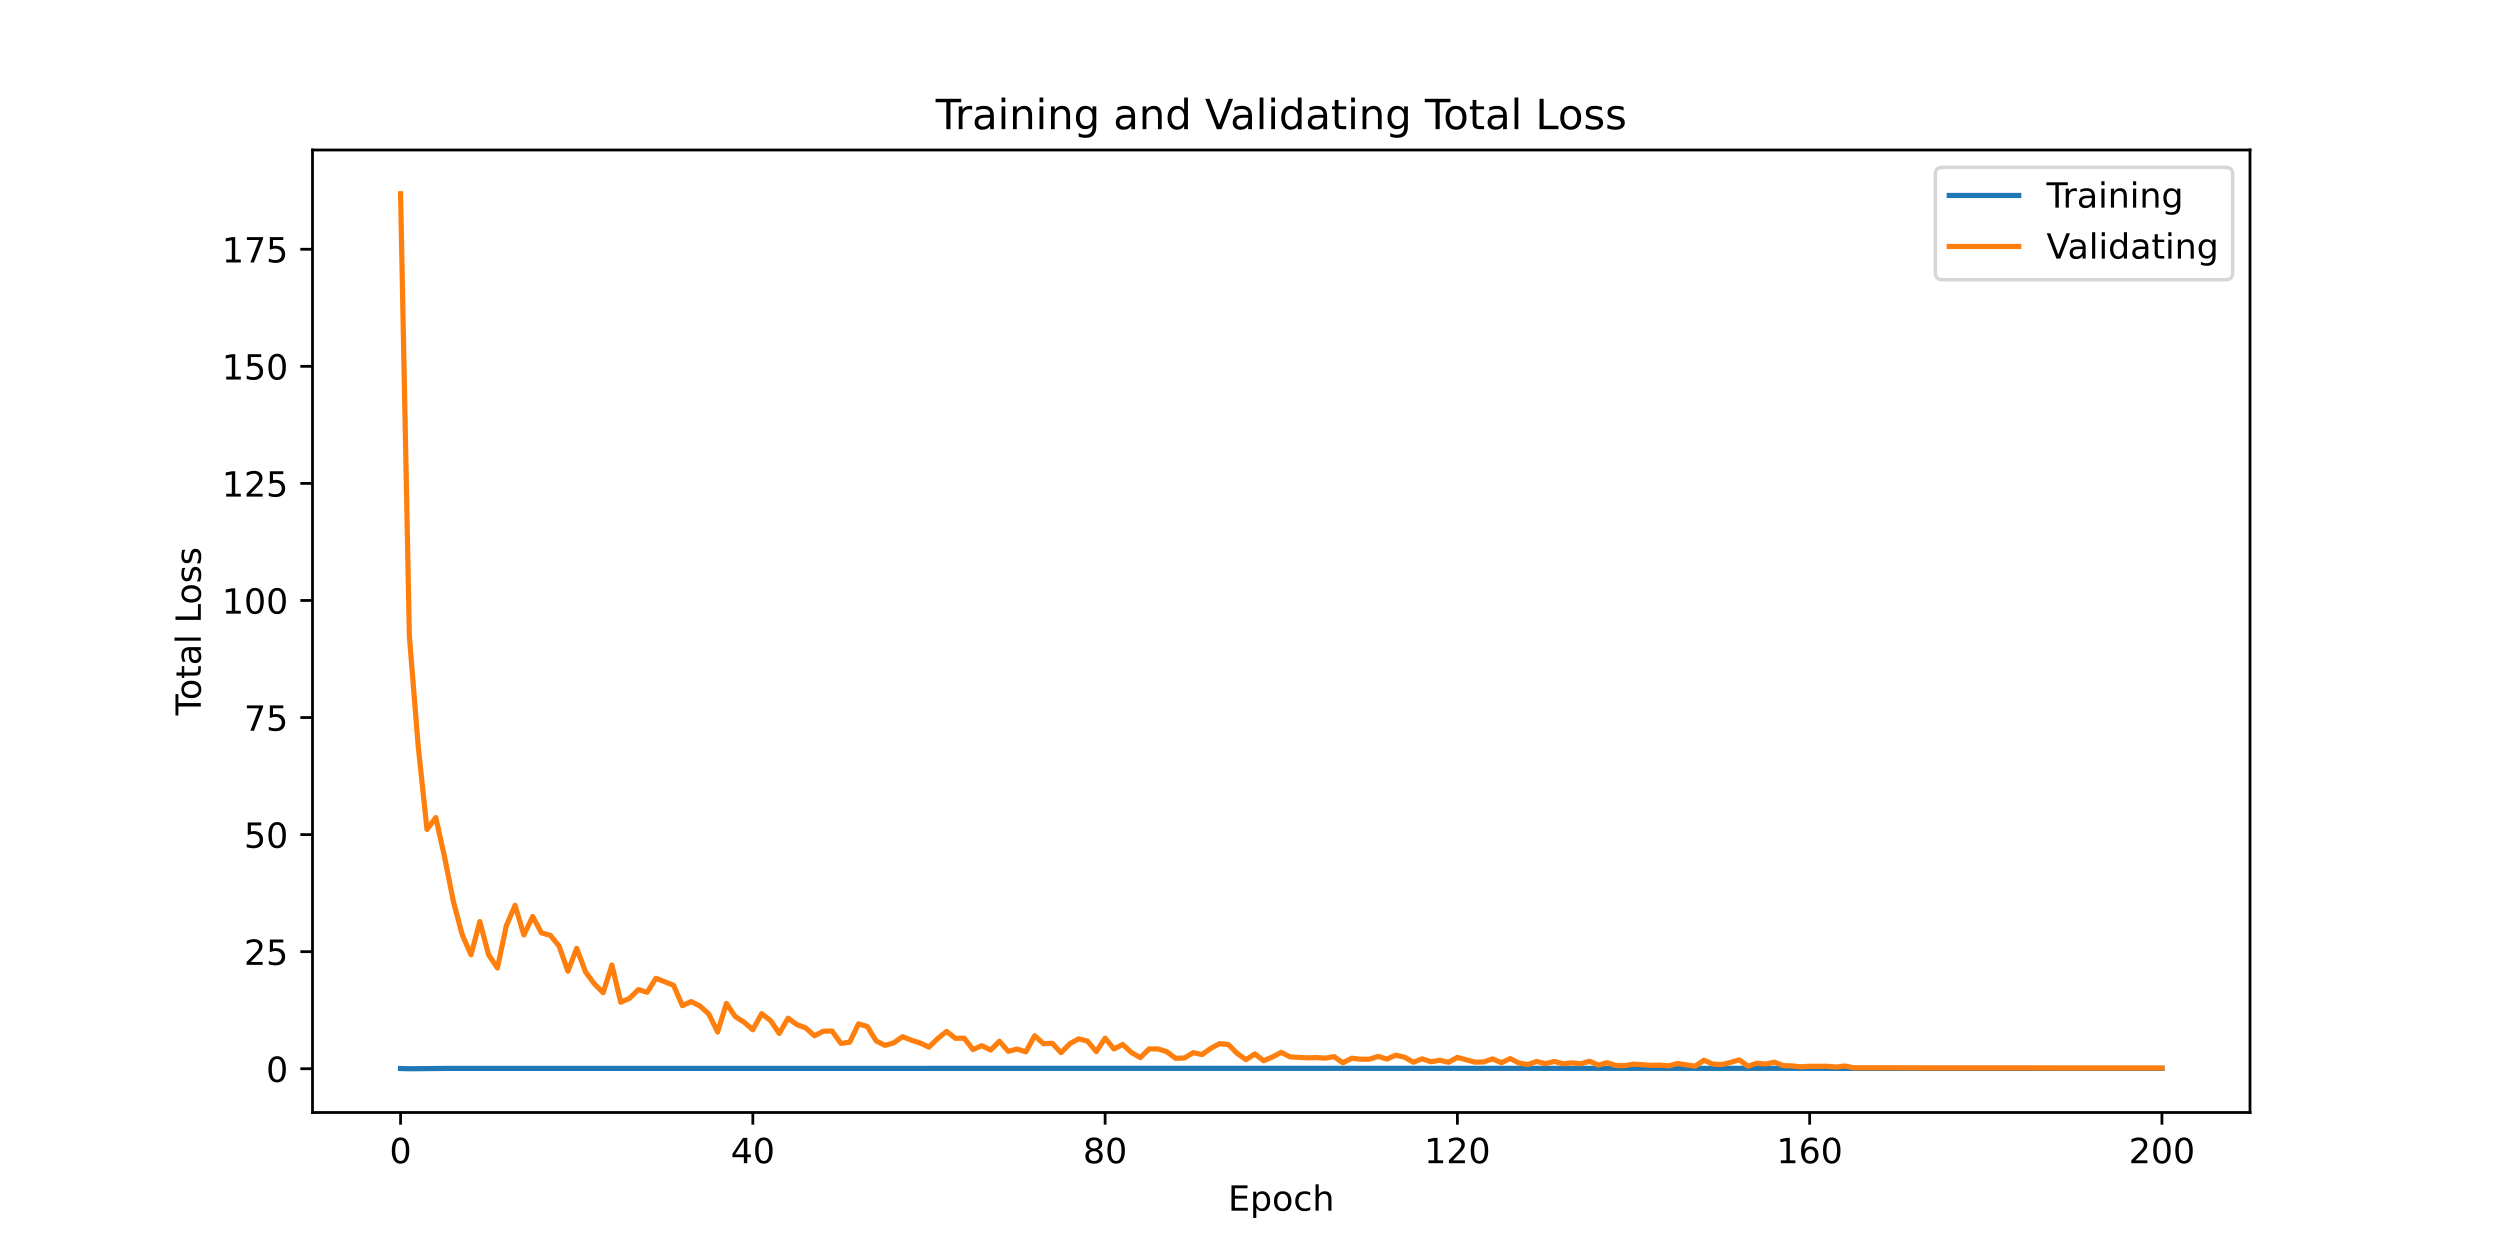
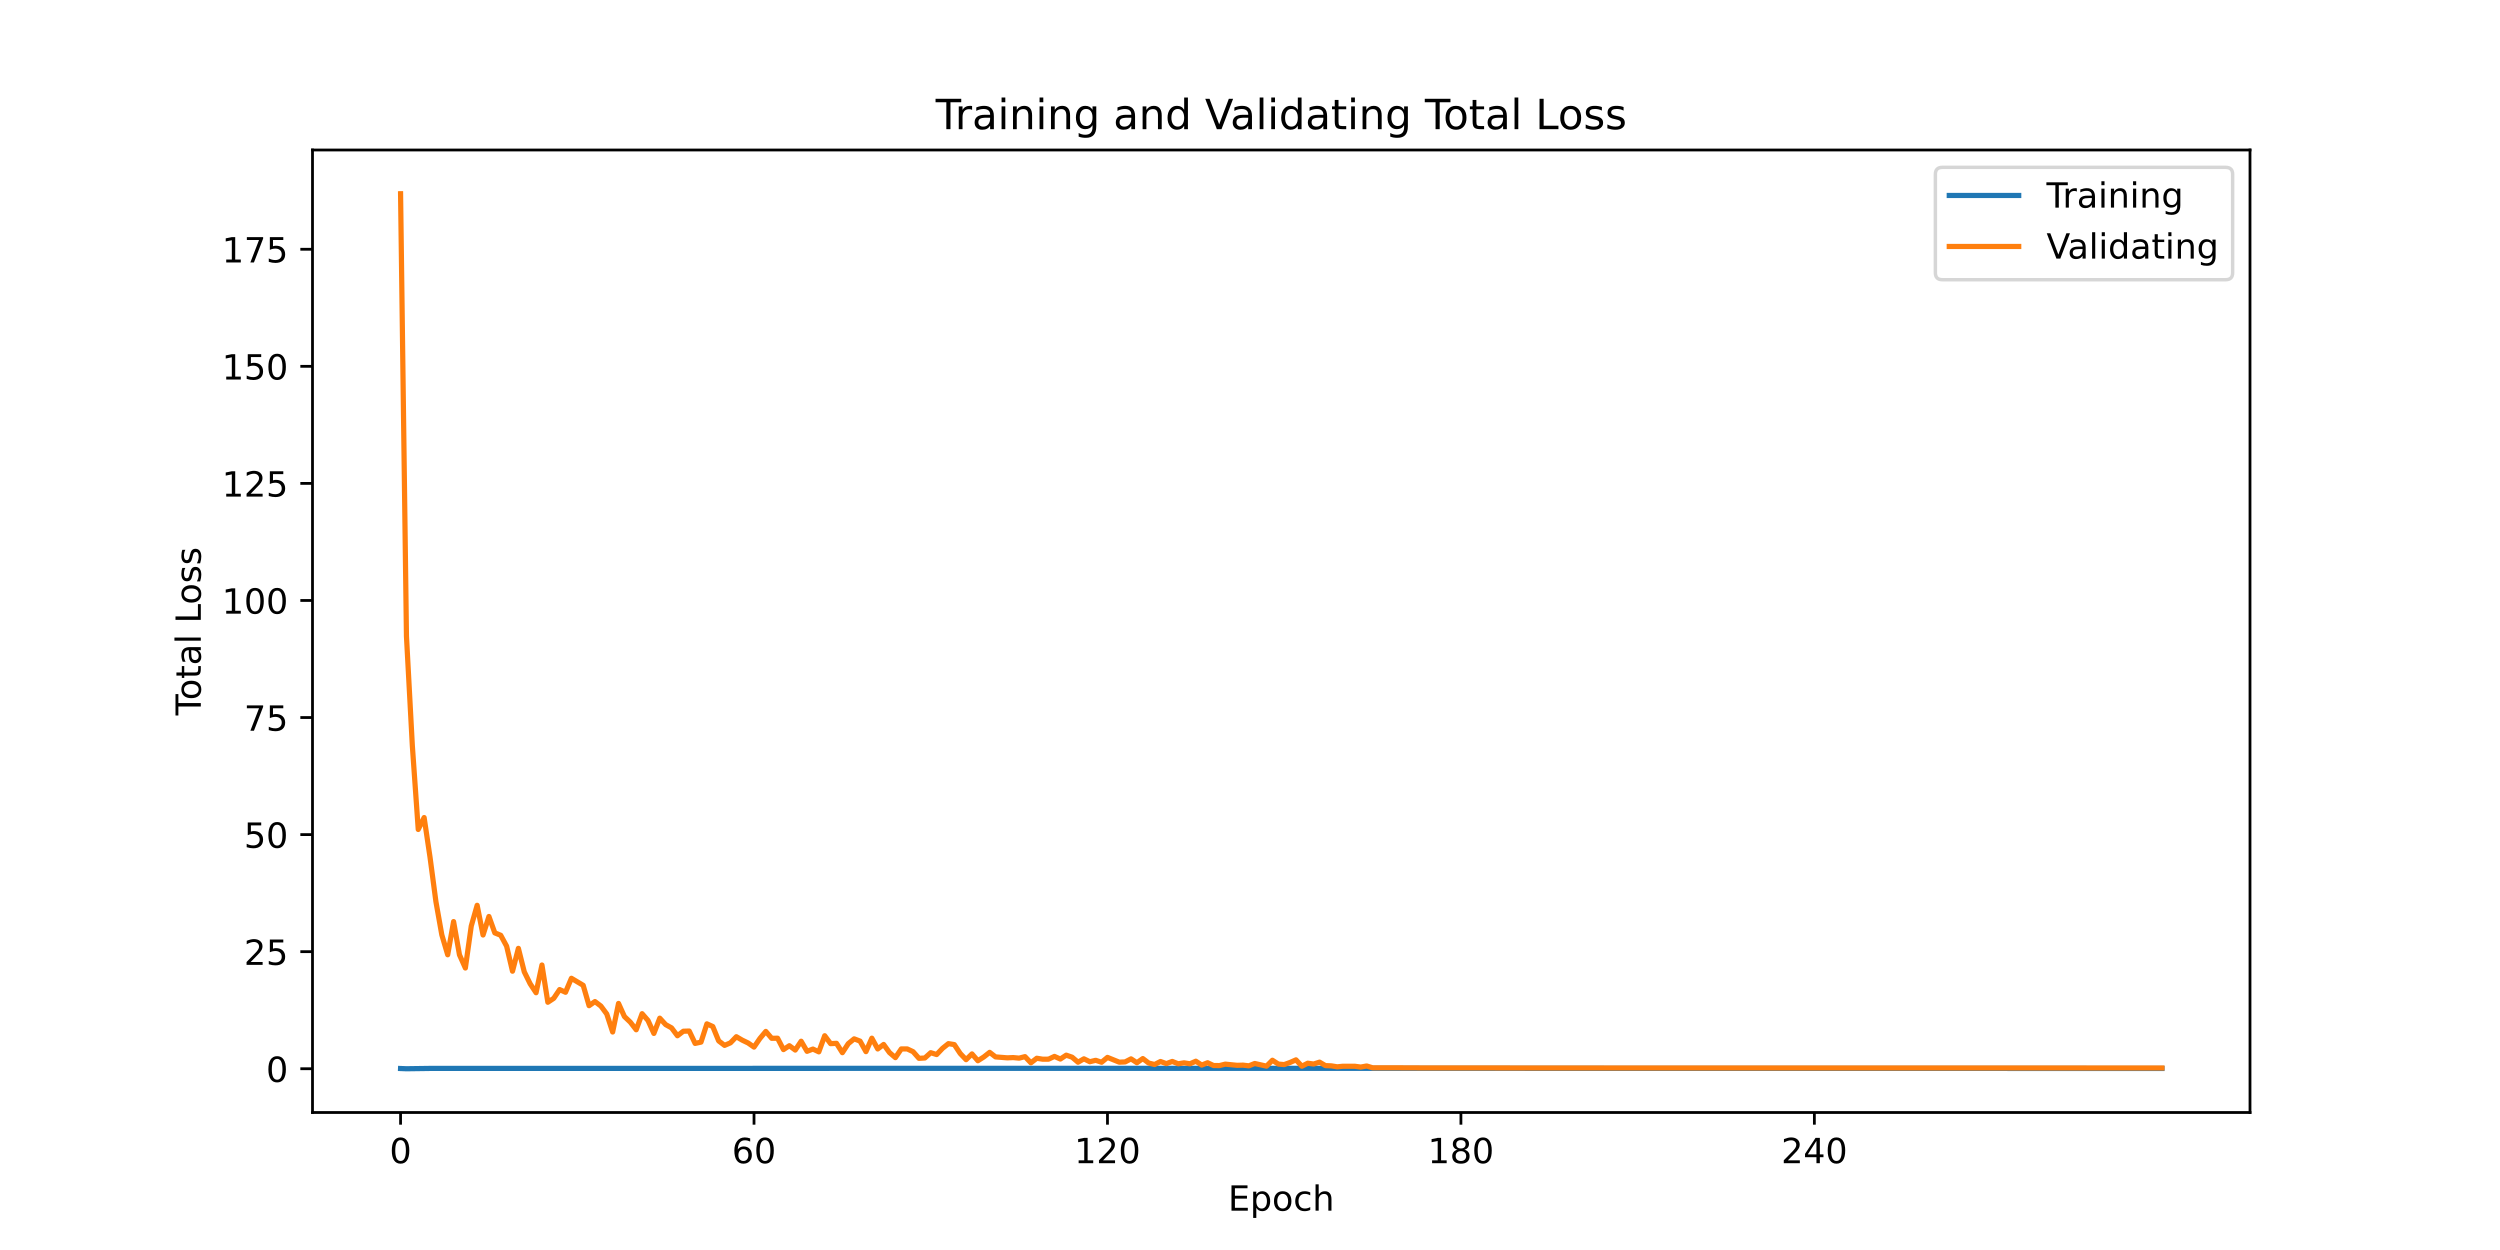
<svg xmlns="http://www.w3.org/2000/svg" xmlns:xlink="http://www.w3.org/1999/xlink" width="720pt" height="360pt" viewBox="0 0 720 360" version="1.1">
  <defs>
    <style type="text/css">*{stroke-linejoin: round; stroke-linecap: butt}</style>
  </defs>
  <g id="figure_1">
    <g id="patch_1">
      <path d="M 0 360  L 720 360  L 720 0  L 0 0  z " style="fill: #ffffff" />
    </g>
    <g id="axes_1">
      <g id="patch_2">
        <path d="M 90 320.4  L 648 320.4  L 648 43.2  L 90 43.2  z " style="fill: #ffffff" />
      </g>
      <g id="matplotlib.axis_1">
        <g id="xtick_1">
          <g id="line2d_1">
            <defs>
-               <path id="m0413708341" d="M 0 0  L 0 3.5  " style="stroke: #000000; stroke-width: 0.8" />
+               <path id="macf84b0a47" d="M 0 0  L 0 3.5  " style="stroke: #000000; stroke-width: 0.8" />
            </defs>
            <g>
-               <use xlink:href="#m0413708341" x="115.364" y="320.4" style="stroke: #000000; stroke-width: 0.8" />
+               <use xlink:href="#macf84b0a47" x="115.364" y="320.4" style="stroke: #000000; stroke-width: 0.8" />
            </g>
          </g>
          <g id="text_1">
            <g transform="translate(112.1824 334.9984) scale(0.1 -0.1)">
              <defs>
                <path id="DejaVuSans-30" d="M 2034 4250  Q 1547 4250 1301 3770  Q 1056 3291 1056 2328  Q 1056 1369 1301 889  Q 1547 409 2034 409  Q 2525 409 2770 889  Q 3016 1369 3016 2328  Q 3016 3291 2770 3770  Q 2525 4250 2034 4250  z M 2034 4750  Q 2819 4750 3233 4129  Q 3647 3509 3647 2328  Q 3647 1150 3233 529  Q 2819 -91 2034 -91  Q 1250 -91 836 529  Q 422 1150 422 2328  Q 422 3509 836 4129  Q 1250 4750 2034 4750  z " transform="scale(0.015625)" />
              </defs>
              <use xlink:href="#DejaVuSans-30" />
            </g>
          </g>
        </g>
        <g id="xtick_2">
          <g id="line2d_2">
            <g>
-               <use xlink:href="#m0413708341" x="216.818" y="320.4" style="stroke: #000000; stroke-width: 0.8" />
+               <use xlink:href="#macf84b0a47" x="217.157" y="320.4" style="stroke: #000000; stroke-width: 0.8" />
            </g>
          </g>
          <g id="text_2">
-             <g transform="translate(210.4557 334.9984) scale(0.1 -0.1)">
-               <defs>
-                 <path id="DejaVuSans-34" d="M 2419 4116  L 825 1625  L 2419 1625  L 2419 4116  z M 2253 4666  L 3047 4666  L 3047 1625  L 3713 1625  L 3713 1100  L 3047 1100  L 3047 0  L 2419 0  L 2419 1100  L 313 1100  L 313 1709  L 2253 4666  z " transform="scale(0.015625)" />
-               </defs>
-               <use xlink:href="#DejaVuSans-34" />
+             <g transform="translate(210.795 334.9984) scale(0.1 -0.1)">
+               <defs>
+                 <path id="DejaVuSans-36" d="M 2113 2584  Q 1688 2584 1439 2293  Q 1191 2003 1191 1497  Q 1191 994 1439 701  Q 1688 409 2113 409  Q 2538 409 2786 701  Q 3034 994 3034 1497  Q 3034 2003 2786 2293  Q 2538 2584 2113 2584  z M 3366 4563  L 3366 3988  Q 3128 4100 2886 4159  Q 2644 4219 2406 4219  Q 1781 4219 1451 3797  Q 1122 3375 1075 2522  Q 1259 2794 1537 2939  Q 1816 3084 2150 3084  Q 2853 3084 3261 2657  Q 3669 2231 3669 1497  Q 3669 778 3244 343  Q 2819 -91 2113 -91  Q 1303 -91 875 529  Q 447 1150 447 2328  Q 447 3434 972 4092  Q 1497 4750 2381 4750  Q 2619 4750 2861 4703  Q 3103 4656 3366 4563  z " transform="scale(0.015625)" />
+               </defs>
+               <use xlink:href="#DejaVuSans-36" />
              <use xlink:href="#DejaVuSans-30" transform="translate(63.62305 0)" />
            </g>
          </g>
        </g>
        <g id="xtick_3">
          <g id="line2d_3">
            <g>
-               <use xlink:href="#m0413708341" x="318.273" y="320.4" style="stroke: #000000; stroke-width: 0.8" />
+               <use xlink:href="#macf84b0a47" x="318.951" y="320.4" style="stroke: #000000; stroke-width: 0.8" />
            </g>
          </g>
          <g id="text_3">
-             <g transform="translate(311.9102 334.9984) scale(0.1 -0.1)">
-               <defs>
-                 <path id="DejaVuSans-38" d="M 2034 2216  Q 1584 2216 1326 1975  Q 1069 1734 1069 1313  Q 1069 891 1326 650  Q 1584 409 2034 409  Q 2484 409 2743 651  Q 3003 894 3003 1313  Q 3003 1734 2745 1975  Q 2488 2216 2034 2216  z M 1403 2484  Q 997 2584 770 2862  Q 544 3141 544 3541  Q 544 4100 942 4425  Q 1341 4750 2034 4750  Q 2731 4750 3128 4425  Q 3525 4100 3525 3541  Q 3525 3141 3298 2862  Q 3072 2584 2669 2484  Q 3125 2378 3379 2068  Q 3634 1759 3634 1313  Q 3634 634 3220 271  Q 2806 -91 2034 -91  Q 1263 -91 848 271  Q 434 634 434 1313  Q 434 1759 690 2068  Q 947 2378 1403 2484  z M 1172 3481  Q 1172 3119 1398 2916  Q 1625 2713 2034 2713  Q 2441 2713 2670 2916  Q 2900 3119 2900 3481  Q 2900 3844 2670 4047  Q 2441 4250 2034 4250  Q 1625 4250 1398 4047  Q 1172 3844 1172 3481  z " transform="scale(0.015625)" />
-               </defs>
-               <use xlink:href="#DejaVuSans-38" />
-               <use xlink:href="#DejaVuSans-30" transform="translate(63.62305 0)" />
+             <g transform="translate(309.4076 334.9984) scale(0.1 -0.1)">
+               <defs>
+                 <path id="DejaVuSans-31" d="M 794 531  L 1825 531  L 1825 4091  L 703 3866  L 703 4441  L 1819 4666  L 2450 4666  L 2450 531  L 3481 531  L 3481 0  L 794 0  L 794 531  z " transform="scale(0.015625)" />
+                 <path id="DejaVuSans-32" d="M 1228 531  L 3431 531  L 3431 0  L 469 0  L 469 531  Q 828 903 1448 1529  Q 2069 2156 2228 2338  Q 2531 2678 2651 2914  Q 2772 3150 2772 3378  Q 2772 3750 2511 3984  Q 2250 4219 1831 4219  Q 1534 4219 1204 4116  Q 875 4013 500 3803  L 500 4441  Q 881 4594 1212 4672  Q 1544 4750 1819 4750  Q 2544 4750 2975 4387  Q 3406 4025 3406 3419  Q 3406 3131 3298 2873  Q 3191 2616 2906 2266  Q 2828 2175 2409 1742  Q 1991 1309 1228 531  z " transform="scale(0.015625)" />
+               </defs>
+               <use xlink:href="#DejaVuSans-31" />
+               <use xlink:href="#DejaVuSans-32" transform="translate(63.62305 0)" />
+               <use xlink:href="#DejaVuSans-30" transform="translate(127.2461 0)" />
            </g>
          </g>
        </g>
        <g id="xtick_4">
          <g id="line2d_4">
            <g>
-               <use xlink:href="#m0413708341" x="419.727" y="320.4" style="stroke: #000000; stroke-width: 0.8" />
+               <use xlink:href="#macf84b0a47" x="420.745" y="320.4" style="stroke: #000000; stroke-width: 0.8" />
            </g>
          </g>
          <g id="text_4">
-             <g transform="translate(410.1835 334.9984) scale(0.1 -0.1)">
-               <defs>
-                 <path id="DejaVuSans-31" d="M 794 531  L 1825 531  L 1825 4091  L 703 3866  L 703 4441  L 1819 4666  L 2450 4666  L 2450 531  L 3481 531  L 3481 0  L 794 0  L 794 531  z " transform="scale(0.015625)" />
-                 <path id="DejaVuSans-32" d="M 1228 531  L 3431 531  L 3431 0  L 469 0  L 469 531  Q 828 903 1448 1529  Q 2069 2156 2228 2338  Q 2531 2678 2651 2914  Q 2772 3150 2772 3378  Q 2772 3750 2511 3984  Q 2250 4219 1831 4219  Q 1534 4219 1204 4116  Q 875 4013 500 3803  L 500 4441  Q 881 4594 1212 4672  Q 1544 4750 1819 4750  Q 2544 4750 2975 4387  Q 3406 4025 3406 3419  Q 3406 3131 3298 2873  Q 3191 2616 2906 2266  Q 2828 2175 2409 1742  Q 1991 1309 1228 531  z " transform="scale(0.015625)" />
-               </defs>
-               <use xlink:href="#DejaVuSans-31" />
-               <use xlink:href="#DejaVuSans-32" transform="translate(63.62305 0)" />
+             <g transform="translate(411.2015 334.9984) scale(0.1 -0.1)">
+               <defs>
+                 <path id="DejaVuSans-38" d="M 2034 2216  Q 1584 2216 1326 1975  Q 1069 1734 1069 1313  Q 1069 891 1326 650  Q 1584 409 2034 409  Q 2484 409 2743 651  Q 3003 894 3003 1313  Q 3003 1734 2745 1975  Q 2488 2216 2034 2216  z M 1403 2484  Q 997 2584 770 2862  Q 544 3141 544 3541  Q 544 4100 942 4425  Q 1341 4750 2034 4750  Q 2731 4750 3128 4425  Q 3525 4100 3525 3541  Q 3525 3141 3298 2862  Q 3072 2584 2669 2484  Q 3125 2378 3379 2068  Q 3634 1759 3634 1313  Q 3634 634 3220 271  Q 2806 -91 2034 -91  Q 1263 -91 848 271  Q 434 634 434 1313  Q 434 1759 690 2068  Q 947 2378 1403 2484  z M 1172 3481  Q 1172 3119 1398 2916  Q 1625 2713 2034 2713  Q 2441 2713 2670 2916  Q 2900 3119 2900 3481  Q 2900 3844 2670 4047  Q 2441 4250 2034 4250  Q 1625 4250 1398 4047  Q 1172 3844 1172 3481  z " transform="scale(0.015625)" />
+               </defs>
+               <use xlink:href="#DejaVuSans-31" />
+               <use xlink:href="#DejaVuSans-38" transform="translate(63.62305 0)" />
              <use xlink:href="#DejaVuSans-30" transform="translate(127.2461 0)" />
            </g>
          </g>
        </g>
        <g id="xtick_5">
          <g id="line2d_5">
            <g>
-               <use xlink:href="#m0413708341" x="521.182" y="320.4" style="stroke: #000000; stroke-width: 0.8" />
+               <use xlink:href="#macf84b0a47" x="522.539" y="320.4" style="stroke: #000000; stroke-width: 0.8" />
            </g>
          </g>
          <g id="text_5">
-             <g transform="translate(511.6381 334.9984) scale(0.1 -0.1)">
-               <defs>
-                 <path id="DejaVuSans-36" d="M 2113 2584  Q 1688 2584 1439 2293  Q 1191 2003 1191 1497  Q 1191 994 1439 701  Q 1688 409 2113 409  Q 2538 409 2786 701  Q 3034 994 3034 1497  Q 3034 2003 2786 2293  Q 2538 2584 2113 2584  z M 3366 4563  L 3366 3988  Q 3128 4100 2886 4159  Q 2644 4219 2406 4219  Q 1781 4219 1451 3797  Q 1122 3375 1075 2522  Q 1259 2794 1537 2939  Q 1816 3084 2150 3084  Q 2853 3084 3261 2657  Q 3669 2231 3669 1497  Q 3669 778 3244 343  Q 2819 -91 2113 -91  Q 1303 -91 875 529  Q 447 1150 447 2328  Q 447 3434 972 4092  Q 1497 4750 2381 4750  Q 2619 4750 2861 4703  Q 3103 4656 3366 4563  z " transform="scale(0.015625)" />
-               </defs>
-               <use xlink:href="#DejaVuSans-31" />
-               <use xlink:href="#DejaVuSans-36" transform="translate(63.62305 0)" />
-               <use xlink:href="#DejaVuSans-30" transform="translate(127.2461 0)" />
-             </g>
-           </g>
-         </g>
-         <g id="xtick_6">
-           <g id="line2d_6">
-             <g>
-               <use xlink:href="#m0413708341" x="622.636" y="320.4" style="stroke: #000000; stroke-width: 0.8" />
-             </g>
-           </g>
-           <g id="text_6">
-             <g transform="translate(613.0926 334.9984) scale(0.1 -0.1)">
+             <g transform="translate(512.9953 334.9984) scale(0.1 -0.1)">
+               <defs>
+                 <path id="DejaVuSans-34" d="M 2419 4116  L 825 1625  L 2419 1625  L 2419 4116  z M 2253 4666  L 3047 4666  L 3047 1625  L 3713 1625  L 3713 1100  L 3047 1100  L 3047 0  L 2419 0  L 2419 1100  L 313 1100  L 313 1709  L 2253 4666  z " transform="scale(0.015625)" />
+               </defs>
              <use xlink:href="#DejaVuSans-32" />
-               <use xlink:href="#DejaVuSans-30" transform="translate(63.62305 0)" />
-               <use xlink:href="#DejaVuSans-30" transform="translate(127.2461 0)" />
-             </g>
-           </g>
-         </g>
-         <g id="text_7">
+               <use xlink:href="#DejaVuSans-34" transform="translate(63.62305 0)" />
+               <use xlink:href="#DejaVuSans-30" transform="translate(127.2461 0)" />
+             </g>
+           </g>
+         </g>
+         <g id="text_6">
          <g transform="translate(353.6891 348.6766) scale(0.1 -0.1)">
            <defs>
              <path id="DejaVuSans-45" d="M 628 4666  L 3578 4666  L 3578 4134  L 1259 4134  L 1259 2753  L 3481 2753  L 3481 2222  L 1259 2222  L 1259 531  L 3634 531  L 3634 0  L 628 0  L 628 4666  z " transform="scale(0.015625)" />
              <path id="DejaVuSans-70" d="M 1159 525  L 1159 -1331  L 581 -1331  L 581 3500  L 1159 3500  L 1159 2969  Q 1341 3281 1617 3432  Q 1894 3584 2278 3584  Q 2916 3584 3314 3078  Q 3713 2572 3713 1747  Q 3713 922 3314 415  Q 2916 -91 2278 -91  Q 1894 -91 1617 61  Q 1341 213 1159 525  z M 3116 1747  Q 3116 2381 2855 2742  Q 2594 3103 2138 3103  Q 1681 3103 1420 2742  Q 1159 2381 1159 1747  Q 1159 1113 1420 752  Q 1681 391 2138 391  Q 2594 391 2855 752  Q 3116 1113 3116 1747  z " transform="scale(0.015625)" />
              <path id="DejaVuSans-6f" d="M 1959 3097  Q 1497 3097 1228 2736  Q 959 2375 959 1747  Q 959 1119 1226 758  Q 1494 397 1959 397  Q 2419 397 2687 759  Q 2956 1122 2956 1747  Q 2956 2369 2687 2733  Q 2419 3097 1959 3097  z M 1959 3584  Q 2709 3584 3137 3096  Q 3566 2609 3566 1747  Q 3566 888 3137 398  Q 2709 -91 1959 -91  Q 1206 -91 779 398  Q 353 888 353 1747  Q 353 2609 779 3096  Q 1206 3584 1959 3584  z " transform="scale(0.015625)" />
              <path id="DejaVuSans-63" d="M 3122 3366  L 3122 2828  Q 2878 2963 2633 3030  Q 2388 3097 2138 3097  Q 1578 3097 1268 2742  Q 959 2388 959 1747  Q 959 1106 1268 751  Q 1578 397 2138 397  Q 2388 397 2633 464  Q 2878 531 3122 666  L 3122 134  Q 2881 22 2623 -34  Q 2366 -91 2075 -91  Q 1284 -91 818 406  Q 353 903 353 1747  Q 353 2603 823 3093  Q 1294 3584 2113 3584  Q 2378 3584 2631 3529  Q 2884 3475 3122 3366  z " transform="scale(0.015625)" />
              <path id="DejaVuSans-68" d="M 3513 2113  L 3513 0  L 2938 0  L 2938 2094  Q 2938 2591 2744 2837  Q 2550 3084 2163 3084  Q 1697 3084 1428 2787  Q 1159 2491 1159 1978  L 1159 0  L 581 0  L 581 4863  L 1159 4863  L 1159 2956  Q 1366 3272 1645 3428  Q 1925 3584 2291 3584  Q 2894 3584 3203 3211  Q 3513 2838 3513 2113  z " transform="scale(0.015625)" />
            </defs>
            <use xlink:href="#DejaVuSans-45" />
            <use xlink:href="#DejaVuSans-70" transform="translate(63.18359 0)" />
            <use xlink:href="#DejaVuSans-6f" transform="translate(126.6602 0)" />
            <use xlink:href="#DejaVuSans-63" transform="translate(187.8418 0)" />
            <use xlink:href="#DejaVuSans-68" transform="translate(242.8223 0)" />
          </g>
        </g>
      </g>
      <g id="matplotlib.axis_2">
        <g id="ytick_1">
-           <g id="line2d_7">
+           <g id="line2d_6">
            <defs>
-               <path id="mf06daa8811" d="M 0 0  L -3.5 0  " style="stroke: #000000; stroke-width: 0.8" />
+               <path id="mca2829d1fe" d="M 0 0  L -3.5 0  " style="stroke: #000000; stroke-width: 0.8" />
            </defs>
            <g>
-               <use xlink:href="#mf06daa8811" x="90" y="307.8" style="stroke: #000000; stroke-width: 0.8" />
-             </g>
-           </g>
-           <g id="text_8">
+               <use xlink:href="#mca2829d1fe" x="90" y="307.8" style="stroke: #000000; stroke-width: 0.8" />
+             </g>
+           </g>
+           <g id="text_7">
            <g transform="translate(76.6375 311.5989) scale(0.1 -0.1)">
              <use xlink:href="#DejaVuSans-30" />
            </g>
          </g>
        </g>
        <g id="ytick_2">
-           <g id="line2d_8">
-             <g>
-               <use xlink:href="#mf06daa8811" x="90" y="274.083" style="stroke: #000000; stroke-width: 0.8" />
-             </g>
-           </g>
-           <g id="text_9">
+           <g id="line2d_7">
+             <g>
+               <use xlink:href="#mca2829d1fe" x="90" y="274.083" style="stroke: #000000; stroke-width: 0.8" />
+             </g>
+           </g>
+           <g id="text_8">
            <g transform="translate(70.275 277.8824) scale(0.1 -0.1)">
              <defs>
                <path id="DejaVuSans-35" d="M 691 4666  L 3169 4666  L 3169 4134  L 1269 4134  L 1269 2991  Q 1406 3038 1543 3061  Q 1681 3084 1819 3084  Q 2600 3084 3056 2656  Q 3513 2228 3513 1497  Q 3513 744 3044 326  Q 2575 -91 1722 -91  Q 1428 -91 1123 -41  Q 819 9 494 109  L 494 744  Q 775 591 1075 516  Q 1375 441 1709 441  Q 2250 441 2565 725  Q 2881 1009 2881 1497  Q 2881 1984 2565 2268  Q 2250 2553 1709 2553  Q 1456 2553 1204 2497  Q 953 2441 691 2322  L 691 4666  z " transform="scale(0.015625)" />
              </defs>
              <use xlink:href="#DejaVuSans-32" />
              <use xlink:href="#DejaVuSans-35" transform="translate(63.62305 0)" />
            </g>
          </g>
        </g>
        <g id="ytick_3">
-           <g id="line2d_9">
-             <g>
-               <use xlink:href="#mf06daa8811" x="90" y="240.367" style="stroke: #000000; stroke-width: 0.8" />
-             </g>
-           </g>
-           <g id="text_10">
+           <g id="line2d_8">
+             <g>
+               <use xlink:href="#mca2829d1fe" x="90" y="240.367" style="stroke: #000000; stroke-width: 0.8" />
+             </g>
+           </g>
+           <g id="text_9">
            <g transform="translate(70.275 244.1659) scale(0.1 -0.1)">
              <use xlink:href="#DejaVuSans-35" />
              <use xlink:href="#DejaVuSans-30" transform="translate(63.62305 0)" />
            </g>
          </g>
        </g>
        <g id="ytick_4">
-           <g id="line2d_10">
-             <g>
-               <use xlink:href="#mf06daa8811" x="90" y="206.65" style="stroke: #000000; stroke-width: 0.8" />
-             </g>
-           </g>
-           <g id="text_11">
+           <g id="line2d_9">
+             <g>
+               <use xlink:href="#mca2829d1fe" x="90" y="206.65" style="stroke: #000000; stroke-width: 0.8" />
+             </g>
+           </g>
+           <g id="text_10">
            <g transform="translate(70.275 210.4493) scale(0.1 -0.1)">
              <defs>
                <path id="DejaVuSans-37" d="M 525 4666  L 3525 4666  L 3525 4397  L 1831 0  L 1172 0  L 2766 4134  L 525 4134  L 525 4666  z " transform="scale(0.015625)" />
              </defs>
              <use xlink:href="#DejaVuSans-37" />
              <use xlink:href="#DejaVuSans-35" transform="translate(63.62305 0)" />
            </g>
          </g>
        </g>
        <g id="ytick_5">
+           <g id="line2d_10">
+             <g>
+               <use xlink:href="#mca2829d1fe" x="90" y="172.934" style="stroke: #000000; stroke-width: 0.8" />
+             </g>
+           </g>
+           <g id="text_11">
+             <g transform="translate(63.9125 176.7328) scale(0.1 -0.1)">
+               <use xlink:href="#DejaVuSans-31" />
+               <use xlink:href="#DejaVuSans-30" transform="translate(63.62305 0)" />
+               <use xlink:href="#DejaVuSans-30" transform="translate(127.2461 0)" />
+             </g>
+           </g>
+         </g>
+         <g id="ytick_6">
          <g id="line2d_11">
            <g>
-               <use xlink:href="#mf06daa8811" x="90" y="172.934" style="stroke: #000000; stroke-width: 0.8" />
+               <use xlink:href="#mca2829d1fe" x="90" y="139.217" style="stroke: #000000; stroke-width: 0.8" />
            </g>
          </g>
          <g id="text_12">
-             <g transform="translate(63.9125 176.7328) scale(0.1 -0.1)">
-               <use xlink:href="#DejaVuSans-31" />
-               <use xlink:href="#DejaVuSans-30" transform="translate(63.62305 0)" />
-               <use xlink:href="#DejaVuSans-30" transform="translate(127.2461 0)" />
-             </g>
-           </g>
-         </g>
-         <g id="ytick_6">
-           <g id="line2d_12">
-             <g>
-               <use xlink:href="#mf06daa8811" x="90" y="139.217" style="stroke: #000000; stroke-width: 0.8" />
-             </g>
-           </g>
-           <g id="text_13">
            <g transform="translate(63.9125 143.0163) scale(0.1 -0.1)">
              <use xlink:href="#DejaVuSans-31" />
              <use xlink:href="#DejaVuSans-32" transform="translate(63.62305 0)" />
              <use xlink:href="#DejaVuSans-35" transform="translate(127.2461 0)" />
            </g>
          </g>
        </g>
        <g id="ytick_7">
+           <g id="line2d_12">
+             <g>
+               <use xlink:href="#mca2829d1fe" x="90" y="105.501" style="stroke: #000000; stroke-width: 0.8" />
+             </g>
+           </g>
+           <g id="text_13">
+             <g transform="translate(63.9125 109.2998) scale(0.1 -0.1)">
+               <use xlink:href="#DejaVuSans-31" />
+               <use xlink:href="#DejaVuSans-35" transform="translate(63.62305 0)" />
+               <use xlink:href="#DejaVuSans-30" transform="translate(127.2461 0)" />
+             </g>
+           </g>
+         </g>
+         <g id="ytick_8">
          <g id="line2d_13">
            <g>
-               <use xlink:href="#mf06daa8811" x="90" y="105.501" style="stroke: #000000; stroke-width: 0.8" />
+               <use xlink:href="#mca2829d1fe" x="90" y="71.784" style="stroke: #000000; stroke-width: 0.8" />
            </g>
          </g>
          <g id="text_14">
-             <g transform="translate(63.9125 109.2998) scale(0.1 -0.1)">
-               <use xlink:href="#DejaVuSans-31" />
-               <use xlink:href="#DejaVuSans-35" transform="translate(63.62305 0)" />
-               <use xlink:href="#DejaVuSans-30" transform="translate(127.2461 0)" />
-             </g>
-           </g>
-         </g>
-         <g id="ytick_8">
-           <g id="line2d_14">
-             <g>
-               <use xlink:href="#mf06daa8811" x="90" y="71.784" style="stroke: #000000; stroke-width: 0.8" />
-             </g>
-           </g>
-           <g id="text_15">
            <g transform="translate(63.9125 75.58324) scale(0.1 -0.1)">
              <use xlink:href="#DejaVuSans-31" />
              <use xlink:href="#DejaVuSans-37" transform="translate(63.62305 0)" />
              <use xlink:href="#DejaVuSans-35" transform="translate(127.2461 0)" />
            </g>
          </g>
        </g>
-         <g id="text_16">
+         <g id="text_15">
          <g transform="translate(57.83281 206.0328) rotate(-90) scale(0.1 -0.1)">
            <defs>
              <path id="DejaVuSans-54" d="M -19 4666  L 3928 4666  L 3928 4134  L 2272 4134  L 2272 0  L 1638 0  L 1638 4134  L -19 4134  L -19 4666  z " transform="scale(0.015625)" />
              <path id="DejaVuSans-74" d="M 1172 4494  L 1172 3500  L 2356 3500  L 2356 3053  L 1172 3053  L 1172 1153  Q 1172 725 1289 603  Q 1406 481 1766 481  L 2356 481  L 2356 0  L 1766 0  Q 1100 0 847 248  Q 594 497 594 1153  L 594 3053  L 172 3053  L 172 3500  L 594 3500  L 594 4494  L 1172 4494  z " transform="scale(0.015625)" />
              <path id="DejaVuSans-61" d="M 2194 1759  Q 1497 1759 1228 1600  Q 959 1441 959 1056  Q 959 750 1161 570  Q 1363 391 1709 391  Q 2188 391 2477 730  Q 2766 1069 2766 1631  L 2766 1759  L 2194 1759  z M 3341 1997  L 3341 0  L 2766 0  L 2766 531  Q 2569 213 2275 61  Q 1981 -91 1556 -91  Q 1019 -91 701 211  Q 384 513 384 1019  Q 384 1609 779 1909  Q 1175 2209 1959 2209  L 2766 2209  L 2766 2266  Q 2766 2663 2505 2880  Q 2244 3097 1772 3097  Q 1472 3097 1187 3025  Q 903 2953 641 2809  L 641 3341  Q 956 3463 1253 3523  Q 1550 3584 1831 3584  Q 2591 3584 2966 3190  Q 3341 2797 3341 1997  z " transform="scale(0.015625)" />
              <path id="DejaVuSans-6c" d="M 603 4863  L 1178 4863  L 1178 0  L 603 0  L 603 4863  z " transform="scale(0.015625)" />
              <path id="DejaVuSans-20" transform="scale(0.015625)" />
              <path id="DejaVuSans-4c" d="M 628 4666  L 1259 4666  L 1259 531  L 3531 531  L 3531 0  L 628 0  L 628 4666  z " transform="scale(0.015625)" />
              <path id="DejaVuSans-73" d="M 2834 3397  L 2834 2853  Q 2591 2978 2328 3040  Q 2066 3103 1784 3103  Q 1356 3103 1142 2972  Q 928 2841 928 2578  Q 928 2378 1081 2264  Q 1234 2150 1697 2047  L 1894 2003  Q 2506 1872 2764 1633  Q 3022 1394 3022 966  Q 3022 478 2636 193  Q 2250 -91 1575 -91  Q 1294 -91 989 -36  Q 684 19 347 128  L 347 722  Q 666 556 975 473  Q 1284 391 1588 391  Q 1994 391 2212 530  Q 2431 669 2431 922  Q 2431 1156 2273 1281  Q 2116 1406 1581 1522  L 1381 1569  Q 847 1681 609 1914  Q 372 2147 372 2553  Q 372 3047 722 3315  Q 1072 3584 1716 3584  Q 2034 3584 2315 3537  Q 2597 3491 2834 3397  z " transform="scale(0.015625)" />
            </defs>
            <use xlink:href="#DejaVuSans-54" />
            <use xlink:href="#DejaVuSans-6f" transform="translate(44.08398 0)" />
            <use xlink:href="#DejaVuSans-74" transform="translate(105.2656 0)" />
            <use xlink:href="#DejaVuSans-61" transform="translate(144.4746 0)" />
            <use xlink:href="#DejaVuSans-6c" transform="translate(205.7539 0)" />
            <use xlink:href="#DejaVuSans-20" transform="translate(233.5371 0)" />
            <use xlink:href="#DejaVuSans-4c" transform="translate(265.3242 0)" />
            <use xlink:href="#DejaVuSans-6f" transform="translate(319.2871 0)" />
            <use xlink:href="#DejaVuSans-73" transform="translate(380.4688 0)" />
            <use xlink:href="#DejaVuSans-73" transform="translate(432.5684 0)" />
          </g>
        </g>
      </g>
+       <g id="line2d_14">
+         <path d="M 115.364 307.733  L 117.06 307.8  L 123.846 307.704  L 337.614 307.674  L 622.636 307.713  L 622.636 307.713  " clip-path="url(#p86f5512fc6)" style="fill: none; stroke: #1f77b4; stroke-width: 1.5; stroke-linecap: square" />
+       </g>
      <g id="line2d_15">
-         <path d="M 115.364 307.733  L 117.9 307.8  L 128.045 307.704  L 447.627 307.674  L 622.636 307.706  L 622.636 307.706  " clip-path="url(#pf211ac0afe)" style="fill: none; stroke: #1f77b4; stroke-width: 1.5; stroke-linecap: square" />
-       </g>
-       <g id="line2d_16">
-         <path d="M 115.364 55.8  L 117.9 183.238  L 120.436 214.821  L 122.973 238.883  L 125.509 235.46  L 128.045 246.872  L 130.582 259.667  L 133.118 269.218  L 135.655 274.974  L 138.191 265.417  L 140.727 274.991  L 143.264 278.785  L 145.8 266.7  L 148.336 260.73  L 150.873 269.275  L 153.409 263.949  L 155.945 268.675  L 158.482 269.357  L 161.018 272.489  L 163.555 279.704  L 166.091 273.129  L 168.627 279.891  L 171.164 283.335  L 173.7 285.903  L 176.236 277.924  L 178.773 288.647  L 181.309 287.521  L 183.845 284.996  L 186.382 285.772  L 188.918 281.746  L 193.991 283.771  L 196.527 289.635  L 199.064 288.448  L 201.6 289.739  L 204.136 292.024  L 206.673 297.215  L 209.209 288.992  L 211.745 292.764  L 214.282 294.379  L 216.818 296.571  L 219.355 291.942  L 221.891 293.886  L 224.427 297.624  L 226.964 293.235  L 229.5 295.086  L 232.036 296.03  L 234.573 298.298  L 237.109 296.995  L 239.645 296.938  L 242.182 300.502  L 244.718 300.132  L 247.255 294.871  L 249.791 295.635  L 252.327 299.778  L 254.864 301.069  L 257.4 300.34  L 259.936 298.573  L 262.473 299.564  L 265.009 300.382  L 267.545 301.563  L 270.082 299.078  L 272.618 297.049  L 275.155 299.032  L 277.691 299.005  L 280.227 302.282  L 282.764 301.161  L 285.3 302.416  L 287.836 299.876  L 290.373 302.779  L 292.909 302.129  L 295.445 302.934  L 297.982 298.295  L 300.518 300.571  L 303.055 300.478  L 305.591 303.169  L 308.127 300.569  L 310.664 299.189  L 313.2 299.842  L 315.736 302.869  L 318.273 298.999  L 320.809 302.099  L 323.345 300.806  L 325.882 303.15  L 328.418 304.596  L 330.955 302.089  L 333.491 302.086  L 336.027 302.882  L 338.564 304.803  L 341.1 304.699  L 343.636 303.176  L 346.173 303.707  L 348.709 301.924  L 351.245 300.568  L 353.782 300.843  L 356.318 303.398  L 358.855 305.182  L 361.391 303.531  L 363.927 305.492  L 366.464 304.414  L 369 303.077  L 371.536 304.389  L 376.609 304.657  L 379.145 304.583  L 381.682 304.744  L 384.218 304.311  L 386.755 306.09  L 389.291 304.778  L 391.827 305.049  L 394.364 305.039  L 396.9 304.246  L 399.436 305.002  L 401.973 303.886  L 404.509 304.476  L 407.045 305.919  L 409.582 304.944  L 412.118 305.778  L 414.655 305.369  L 417.191 305.928  L 419.727 304.531  L 424.8 305.905  L 427.336 305.834  L 429.873 304.956  L 432.409 306.064  L 434.945 304.868  L 437.482 306.162  L 440.018 306.581  L 442.555 305.712  L 445.091 306.325  L 447.627 305.693  L 450.164 306.375  L 452.7 306.097  L 455.236 306.372  L 457.773 305.63  L 460.309 306.738  L 462.845 306.07  L 465.382 306.868  L 467.918 306.889  L 470.455 306.473  L 475.527 306.811  L 478.064 306.76  L 480.6 306.96  L 483.136 306.287  L 488.209 307.051  L 490.745 305.351  L 493.282 306.451  L 495.818 306.601  L 498.355 305.986  L 500.891 305.241  L 503.427 307.071  L 505.964 306.205  L 508.5 306.443  L 511.036 305.896  L 513.573 306.897  L 516.109 306.966  L 518.645 307.243  L 521.182 307.078  L 526.255 307.088  L 528.791 307.315  L 531.327 307.004  L 533.864 307.519  L 541.473 307.522  L 554.155 307.557  L 604.882 307.582  L 622.636 307.583  L 622.636 307.583  " clip-path="url(#pf211ac0afe)" style="fill: none; stroke: #ff7f0e; stroke-width: 1.5; stroke-linecap: square" />
+         <path d="M 115.364 55.8  L 117.06 183.238  L 118.757 214.821  L 120.453 238.883  L 122.15 235.46  L 123.846 246.872  L 125.543 259.667  L 127.24 269.218  L 128.936 274.974  L 130.633 265.417  L 132.329 274.991  L 134.026 278.785  L 135.722 266.7  L 137.419 260.73  L 139.116 269.275  L 140.812 263.949  L 142.509 268.675  L 144.205 269.357  L 145.902 272.489  L 147.598 279.704  L 149.295 273.129  L 150.991 279.891  L 152.688 283.335  L 154.385 285.903  L 156.081 277.924  L 157.778 288.647  L 159.474 287.521  L 161.171 284.996  L 162.867 285.772  L 164.564 281.746  L 167.957 283.771  L 169.654 289.635  L 171.35 288.448  L 173.047 289.739  L 174.743 292.024  L 176.44 297.215  L 178.137 288.992  L 179.833 292.764  L 181.53 294.379  L 183.226 296.571  L 184.923 291.942  L 186.619 293.886  L 188.316 297.624  L 190.012 293.235  L 191.709 295.086  L 193.406 296.03  L 195.102 298.298  L 196.799 296.995  L 198.495 296.938  L 200.192 300.502  L 201.888 300.132  L 203.585 294.871  L 205.282 295.635  L 206.978 299.778  L 208.675 301.069  L 210.371 300.34  L 212.068 298.573  L 213.764 299.564  L 215.461 300.382  L 217.157 301.563  L 218.854 299.078  L 220.551 297.049  L 222.247 299.032  L 223.944 299.005  L 225.64 302.282  L 227.337 301.161  L 229.033 302.416  L 230.73 299.876  L 232.427 302.779  L 234.123 302.129  L 235.82 302.934  L 237.516 298.295  L 239.213 300.571  L 240.909 300.478  L 242.606 303.169  L 244.303 300.569  L 245.999 299.189  L 247.696 299.842  L 249.392 302.869  L 251.089 298.999  L 252.785 302.099  L 254.482 300.806  L 256.178 303.15  L 257.875 304.596  L 259.572 302.089  L 261.268 302.086  L 262.965 302.882  L 264.661 304.803  L 266.358 304.699  L 268.054 303.176  L 269.751 303.707  L 271.448 301.924  L 273.144 300.568  L 274.841 300.843  L 276.537 303.398  L 278.234 305.182  L 279.93 303.531  L 281.627 305.492  L 283.324 304.414  L 285.02 303.077  L 286.717 304.389  L 290.11 304.657  L 291.806 304.583  L 293.503 304.744  L 295.199 304.311  L 296.896 306.09  L 298.593 304.778  L 300.289 305.049  L 301.986 305.039  L 303.682 304.246  L 305.379 305.002  L 307.075 303.886  L 308.772 304.476  L 310.469 305.919  L 312.165 304.944  L 313.862 305.778  L 315.558 305.369  L 317.255 305.928  L 318.951 304.531  L 322.344 305.905  L 324.041 305.834  L 325.738 304.956  L 327.434 306.064  L 329.131 304.868  L 330.827 306.162  L 332.524 306.581  L 334.22 305.712  L 335.917 306.325  L 337.614 305.693  L 339.31 306.375  L 341.007 306.097  L 342.703 306.372  L 344.4 305.63  L 346.096 306.738  L 347.793 306.07  L 349.49 306.868  L 351.186 306.889  L 352.883 306.473  L 356.276 306.811  L 357.972 306.76  L 359.669 306.96  L 361.365 306.287  L 364.759 307.051  L 366.455 305.351  L 368.152 306.451  L 369.848 306.601  L 371.545 305.986  L 373.241 305.241  L 374.938 307.071  L 376.635 306.205  L 378.331 306.443  L 380.028 305.896  L 381.724 306.897  L 383.421 306.966  L 385.117 307.243  L 386.814 307.078  L 390.207 307.088  L 391.904 307.315  L 393.6 307.004  L 395.297 307.519  L 400.386 307.522  L 408.869 307.557  L 442.801 307.582  L 622.636 307.586  L 622.636 307.586  " clip-path="url(#p86f5512fc6)" style="fill: none; stroke: #ff7f0e; stroke-width: 1.5; stroke-linecap: square" />
      </g>
      <g id="patch_3">
        <path d="M 90 320.4  L 90 43.2  " style="fill: none; stroke: #000000; stroke-width: 0.8; stroke-linejoin: miter; stroke-linecap: square" />
      </g>
      <g id="patch_4">
        <path d="M 648 320.4  L 648 43.2  " style="fill: none; stroke: #000000; stroke-width: 0.8; stroke-linejoin: miter; stroke-linecap: square" />
      </g>
      <g id="patch_5">
        <path d="M 90 320.4  L 648 320.4  " style="fill: none; stroke: #000000; stroke-width: 0.8; stroke-linejoin: miter; stroke-linecap: square" />
      </g>
      <g id="patch_6">
        <path d="M 90 43.2  L 648 43.2  " style="fill: none; stroke: #000000; stroke-width: 0.8; stroke-linejoin: miter; stroke-linecap: square" />
      </g>
-       <g id="text_17">
+       <g id="text_16">
        <g transform="translate(269.4741 37.2) scale(0.12 -0.12)">
          <defs>
            <path id="DejaVuSans-72" d="M 2631 2963  Q 2534 3019 2420 3045  Q 2306 3072 2169 3072  Q 1681 3072 1420 2755  Q 1159 2438 1159 1844  L 1159 0  L 581 0  L 581 3500  L 1159 3500  L 1159 2956  Q 1341 3275 1631 3429  Q 1922 3584 2338 3584  Q 2397 3584 2469 3576  Q 2541 3569 2628 3553  L 2631 2963  z " transform="scale(0.015625)" />
            <path id="DejaVuSans-69" d="M 603 3500  L 1178 3500  L 1178 0  L 603 0  L 603 3500  z M 603 4863  L 1178 4863  L 1178 4134  L 603 4134  L 603 4863  z " transform="scale(0.015625)" />
            <path id="DejaVuSans-6e" d="M 3513 2113  L 3513 0  L 2938 0  L 2938 2094  Q 2938 2591 2744 2837  Q 2550 3084 2163 3084  Q 1697 3084 1428 2787  Q 1159 2491 1159 1978  L 1159 0  L 581 0  L 581 3500  L 1159 3500  L 1159 2956  Q 1366 3272 1645 3428  Q 1925 3584 2291 3584  Q 2894 3584 3203 3211  Q 3513 2838 3513 2113  z " transform="scale(0.015625)" />
            <path id="DejaVuSans-67" d="M 2906 1791  Q 2906 2416 2648 2759  Q 2391 3103 1925 3103  Q 1463 3103 1205 2759  Q 947 2416 947 1791  Q 947 1169 1205 825  Q 1463 481 1925 481  Q 2391 481 2648 825  Q 2906 1169 2906 1791  z M 3481 434  Q 3481 -459 3084 -895  Q 2688 -1331 1869 -1331  Q 1566 -1331 1297 -1286  Q 1028 -1241 775 -1147  L 775 -588  Q 1028 -725 1275 -790  Q 1522 -856 1778 -856  Q 2344 -856 2625 -561  Q 2906 -266 2906 331  L 2906 616  Q 2728 306 2450 153  Q 2172 0 1784 0  Q 1141 0 747 490  Q 353 981 353 1791  Q 353 2603 747 3093  Q 1141 3584 1784 3584  Q 2172 3584 2450 3431  Q 2728 3278 2906 2969  L 2906 3500  L 3481 3500  L 3481 434  z " transform="scale(0.015625)" />
            <path id="DejaVuSans-64" d="M 2906 2969  L 2906 4863  L 3481 4863  L 3481 0  L 2906 0  L 2906 525  Q 2725 213 2448 61  Q 2172 -91 1784 -91  Q 1150 -91 751 415  Q 353 922 353 1747  Q 353 2572 751 3078  Q 1150 3584 1784 3584  Q 2172 3584 2448 3432  Q 2725 3281 2906 2969  z M 947 1747  Q 947 1113 1208 752  Q 1469 391 1925 391  Q 2381 391 2643 752  Q 2906 1113 2906 1747  Q 2906 2381 2643 2742  Q 2381 3103 1925 3103  Q 1469 3103 1208 2742  Q 947 2381 947 1747  z " transform="scale(0.015625)" />
            <path id="DejaVuSans-56" d="M 1831 0  L 50 4666  L 709 4666  L 2188 738  L 3669 4666  L 4325 4666  L 2547 0  L 1831 0  z " transform="scale(0.015625)" />
          </defs>
          <use xlink:href="#DejaVuSans-54" />
          <use xlink:href="#DejaVuSans-72" transform="translate(46.33398 0)" />
          <use xlink:href="#DejaVuSans-61" transform="translate(87.44727 0)" />
          <use xlink:href="#DejaVuSans-69" transform="translate(148.7266 0)" />
          <use xlink:href="#DejaVuSans-6e" transform="translate(176.5098 0)" />
          <use xlink:href="#DejaVuSans-69" transform="translate(239.8887 0)" />
          <use xlink:href="#DejaVuSans-6e" transform="translate(267.6719 0)" />
          <use xlink:href="#DejaVuSans-67" transform="translate(331.0508 0)" />
          <use xlink:href="#DejaVuSans-20" transform="translate(394.5273 0)" />
          <use xlink:href="#DejaVuSans-61" transform="translate(426.3145 0)" />
          <use xlink:href="#DejaVuSans-6e" transform="translate(487.5938 0)" />
          <use xlink:href="#DejaVuSans-64" transform="translate(550.9727 0)" />
          <use xlink:href="#DejaVuSans-20" transform="translate(614.4492 0)" />
          <use xlink:href="#DejaVuSans-56" transform="translate(646.2363 0)" />
          <use xlink:href="#DejaVuSans-61" transform="translate(706.8945 0)" />
          <use xlink:href="#DejaVuSans-6c" transform="translate(768.1738 0)" />
          <use xlink:href="#DejaVuSans-69" transform="translate(795.957 0)" />
          <use xlink:href="#DejaVuSans-64" transform="translate(823.7402 0)" />
          <use xlink:href="#DejaVuSans-61" transform="translate(887.2168 0)" />
          <use xlink:href="#DejaVuSans-74" transform="translate(948.4961 0)" />
          <use xlink:href="#DejaVuSans-69" transform="translate(987.7051 0)" />
          <use xlink:href="#DejaVuSans-6e" transform="translate(1015.488 0)" />
          <use xlink:href="#DejaVuSans-67" transform="translate(1078.867 0)" />
          <use xlink:href="#DejaVuSans-20" transform="translate(1142.344 0)" />
          <use xlink:href="#DejaVuSans-54" transform="translate(1174.131 0)" />
          <use xlink:href="#DejaVuSans-6f" transform="translate(1218.215 0)" />
          <use xlink:href="#DejaVuSans-74" transform="translate(1279.396 0)" />
          <use xlink:href="#DejaVuSans-61" transform="translate(1318.605 0)" />
          <use xlink:href="#DejaVuSans-6c" transform="translate(1379.885 0)" />
          <use xlink:href="#DejaVuSans-20" transform="translate(1407.668 0)" />
          <use xlink:href="#DejaVuSans-4c" transform="translate(1439.455 0)" />
          <use xlink:href="#DejaVuSans-6f" transform="translate(1493.418 0)" />
          <use xlink:href="#DejaVuSans-73" transform="translate(1554.6 0)" />
          <use xlink:href="#DejaVuSans-73" transform="translate(1606.699 0)" />
        </g>
      </g>
      <g id="legend_1">
        <g id="patch_7">
          <path d="M 559.389 80.556  L 641 80.556  Q 643 80.556 643 78.556  L 643 50.2  Q 643 48.2 641 48.2  L 559.389 48.2  Q 557.389 48.2 557.389 50.2  L 557.389 78.556  Q 557.389 80.556 559.389 80.556  z " style="fill: #ffffff; opacity: 0.8; stroke: #cccccc; stroke-linejoin: miter" />
        </g>
-         <g id="line2d_17">
+         <g id="line2d_16">
          <path d="M 561.389 56.298  L 571.389 56.298  L 581.389 56.298  " style="fill: none; stroke: #1f77b4; stroke-width: 1.5; stroke-linecap: square" />
        </g>
-         <g id="text_18">
+         <g id="text_17">
          <g transform="translate(589.3891 59.79844) scale(0.1 -0.1)">
            <use xlink:href="#DejaVuSans-54" />
            <use xlink:href="#DejaVuSans-72" transform="translate(46.33398 0)" />
            <use xlink:href="#DejaVuSans-61" transform="translate(87.44727 0)" />
            <use xlink:href="#DejaVuSans-69" transform="translate(148.7266 0)" />
            <use xlink:href="#DejaVuSans-6e" transform="translate(176.5098 0)" />
            <use xlink:href="#DejaVuSans-69" transform="translate(239.8887 0)" />
            <use xlink:href="#DejaVuSans-6e" transform="translate(267.6719 0)" />
            <use xlink:href="#DejaVuSans-67" transform="translate(331.0508 0)" />
          </g>
        </g>
-         <g id="line2d_18">
+         <g id="line2d_17">
          <path d="M 561.389 70.977  L 571.389 70.977  L 581.389 70.977  " style="fill: none; stroke: #ff7f0e; stroke-width: 1.5; stroke-linecap: square" />
        </g>
-         <g id="text_19">
+         <g id="text_18">
          <g transform="translate(589.3891 74.47656) scale(0.1 -0.1)">
            <use xlink:href="#DejaVuSans-56" />
            <use xlink:href="#DejaVuSans-61" transform="translate(60.6582 0)" />
            <use xlink:href="#DejaVuSans-6c" transform="translate(121.9375 0)" />
            <use xlink:href="#DejaVuSans-69" transform="translate(149.7207 0)" />
            <use xlink:href="#DejaVuSans-64" transform="translate(177.5039 0)" />
            <use xlink:href="#DejaVuSans-61" transform="translate(240.9805 0)" />
            <use xlink:href="#DejaVuSans-74" transform="translate(302.2598 0)" />
            <use xlink:href="#DejaVuSans-69" transform="translate(341.4688 0)" />
            <use xlink:href="#DejaVuSans-6e" transform="translate(369.252 0)" />
            <use xlink:href="#DejaVuSans-67" transform="translate(432.6309 0)" />
          </g>
        </g>
      </g>
    </g>
  </g>
  <defs>
-     <clipPath id="pf211ac0afe">
+     <clipPath id="p86f5512fc6">
      <rect x="90" y="43.2" width="558" height="277.2" />
    </clipPath>
  </defs>
</svg>
